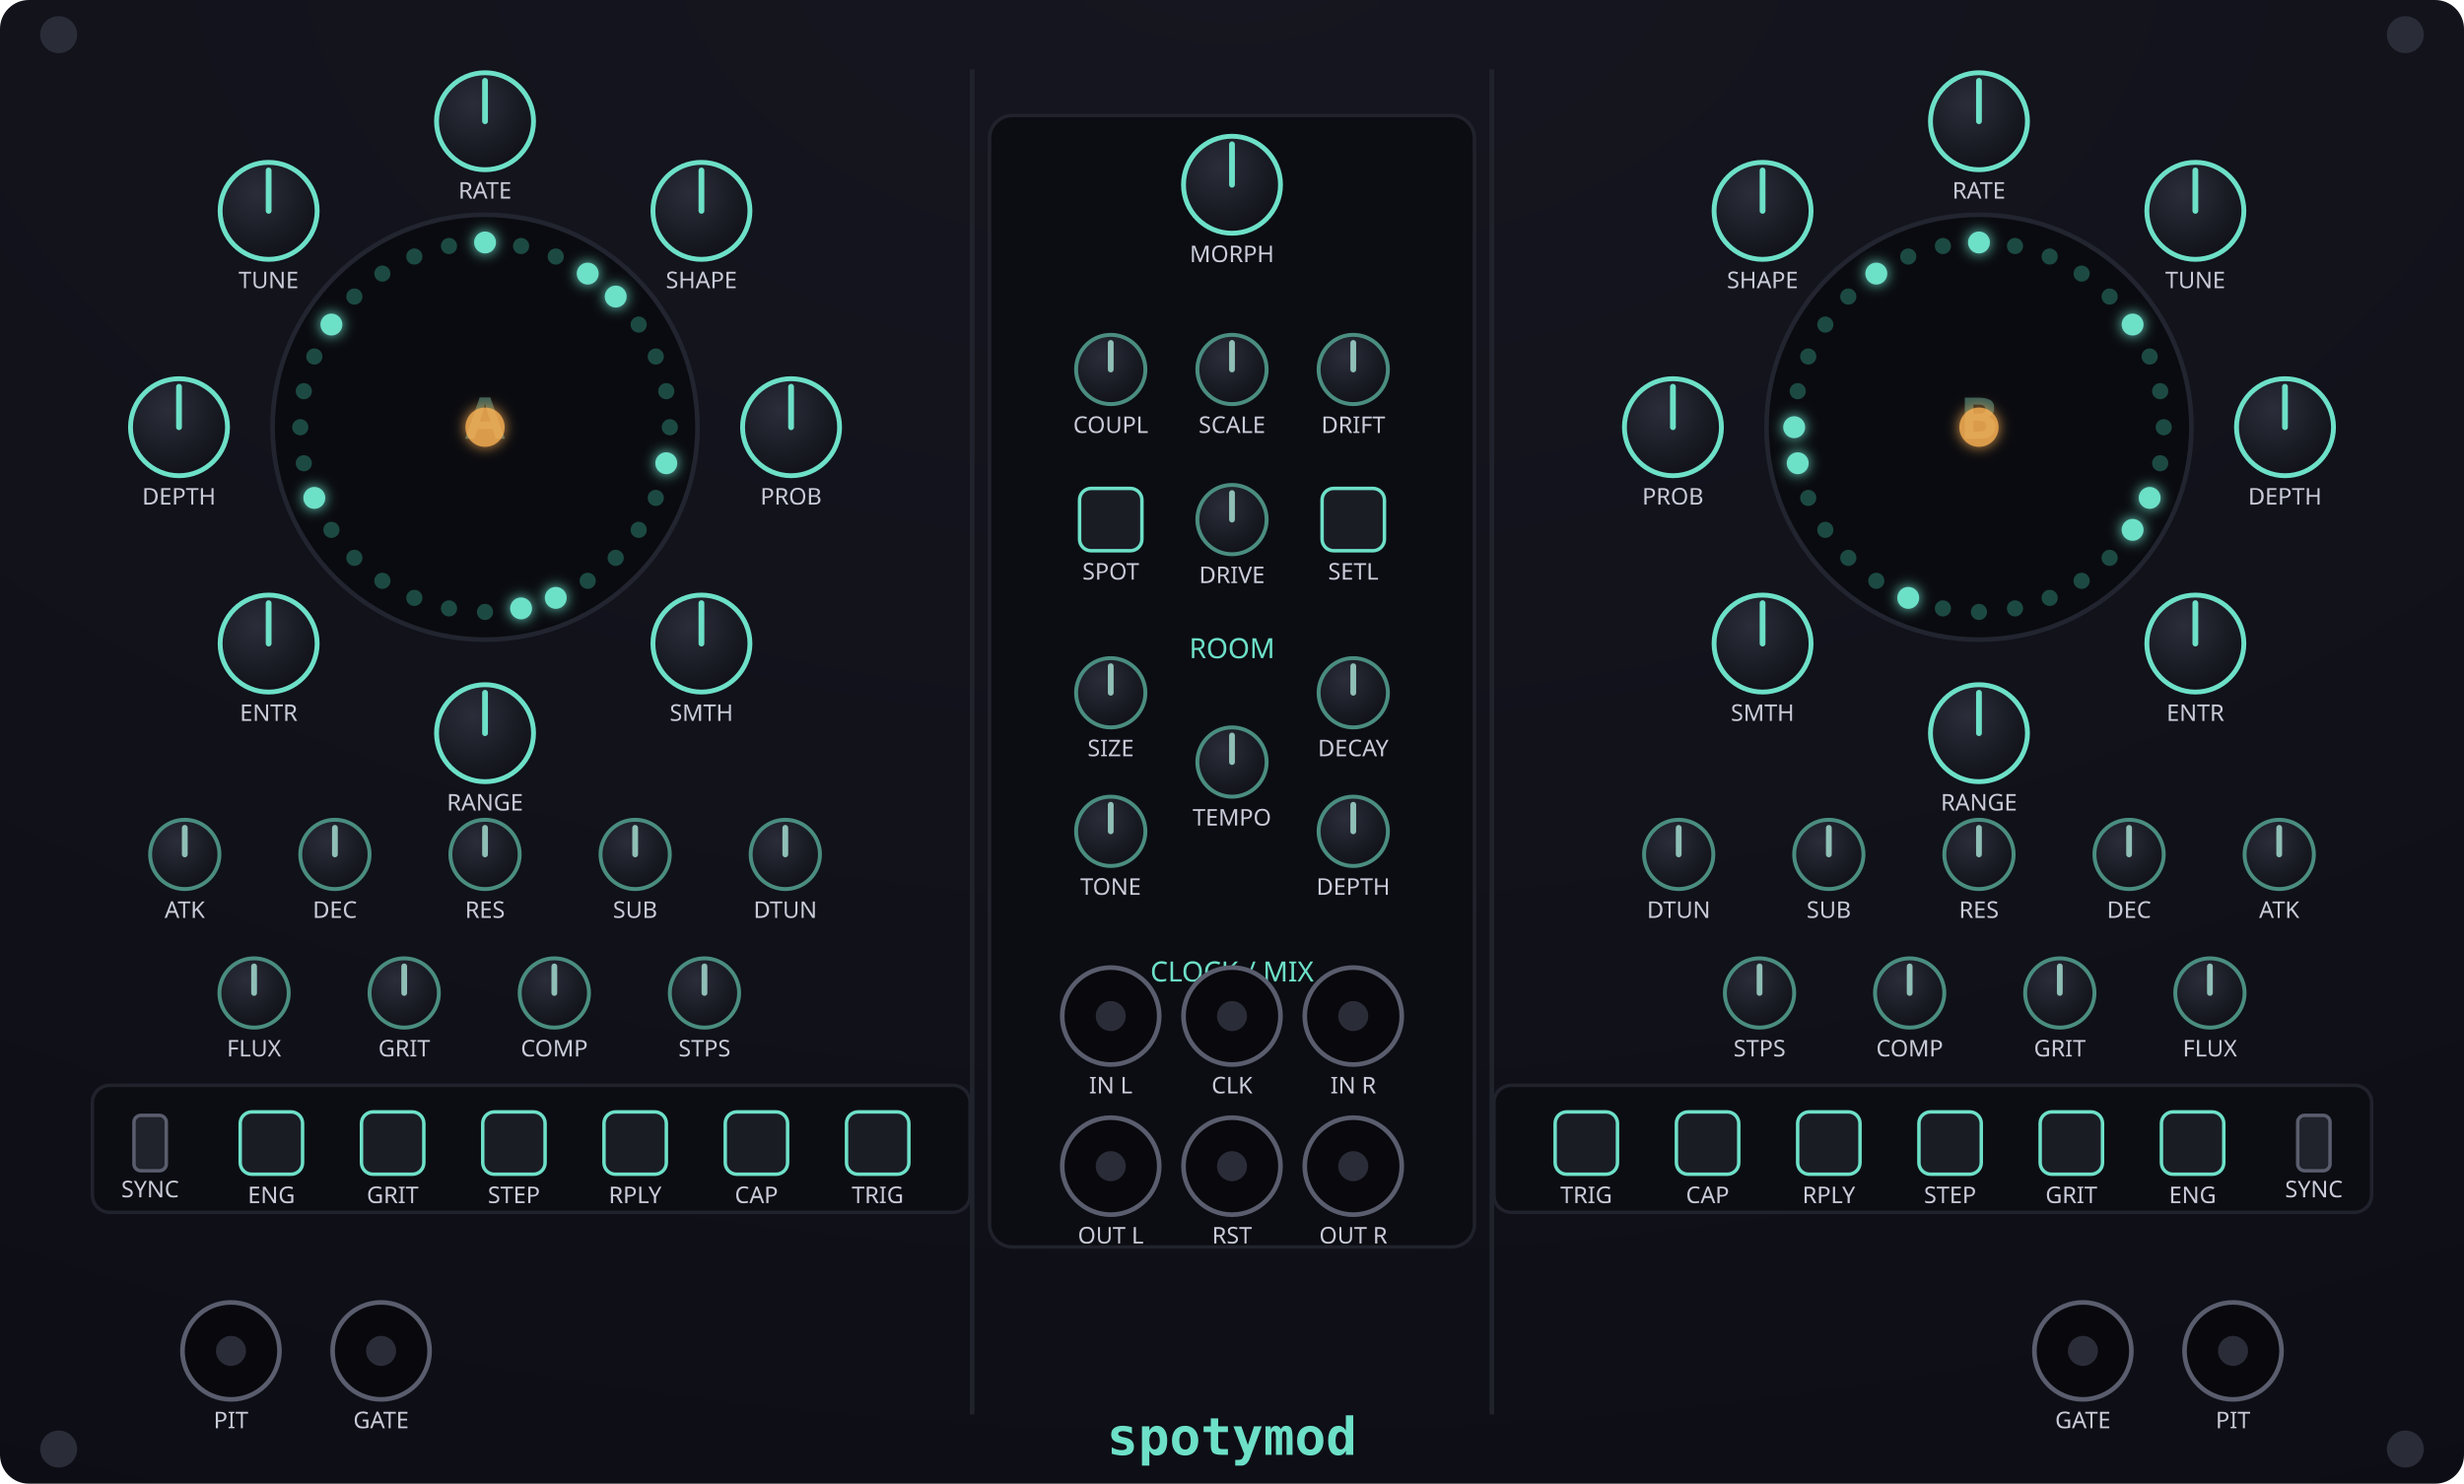
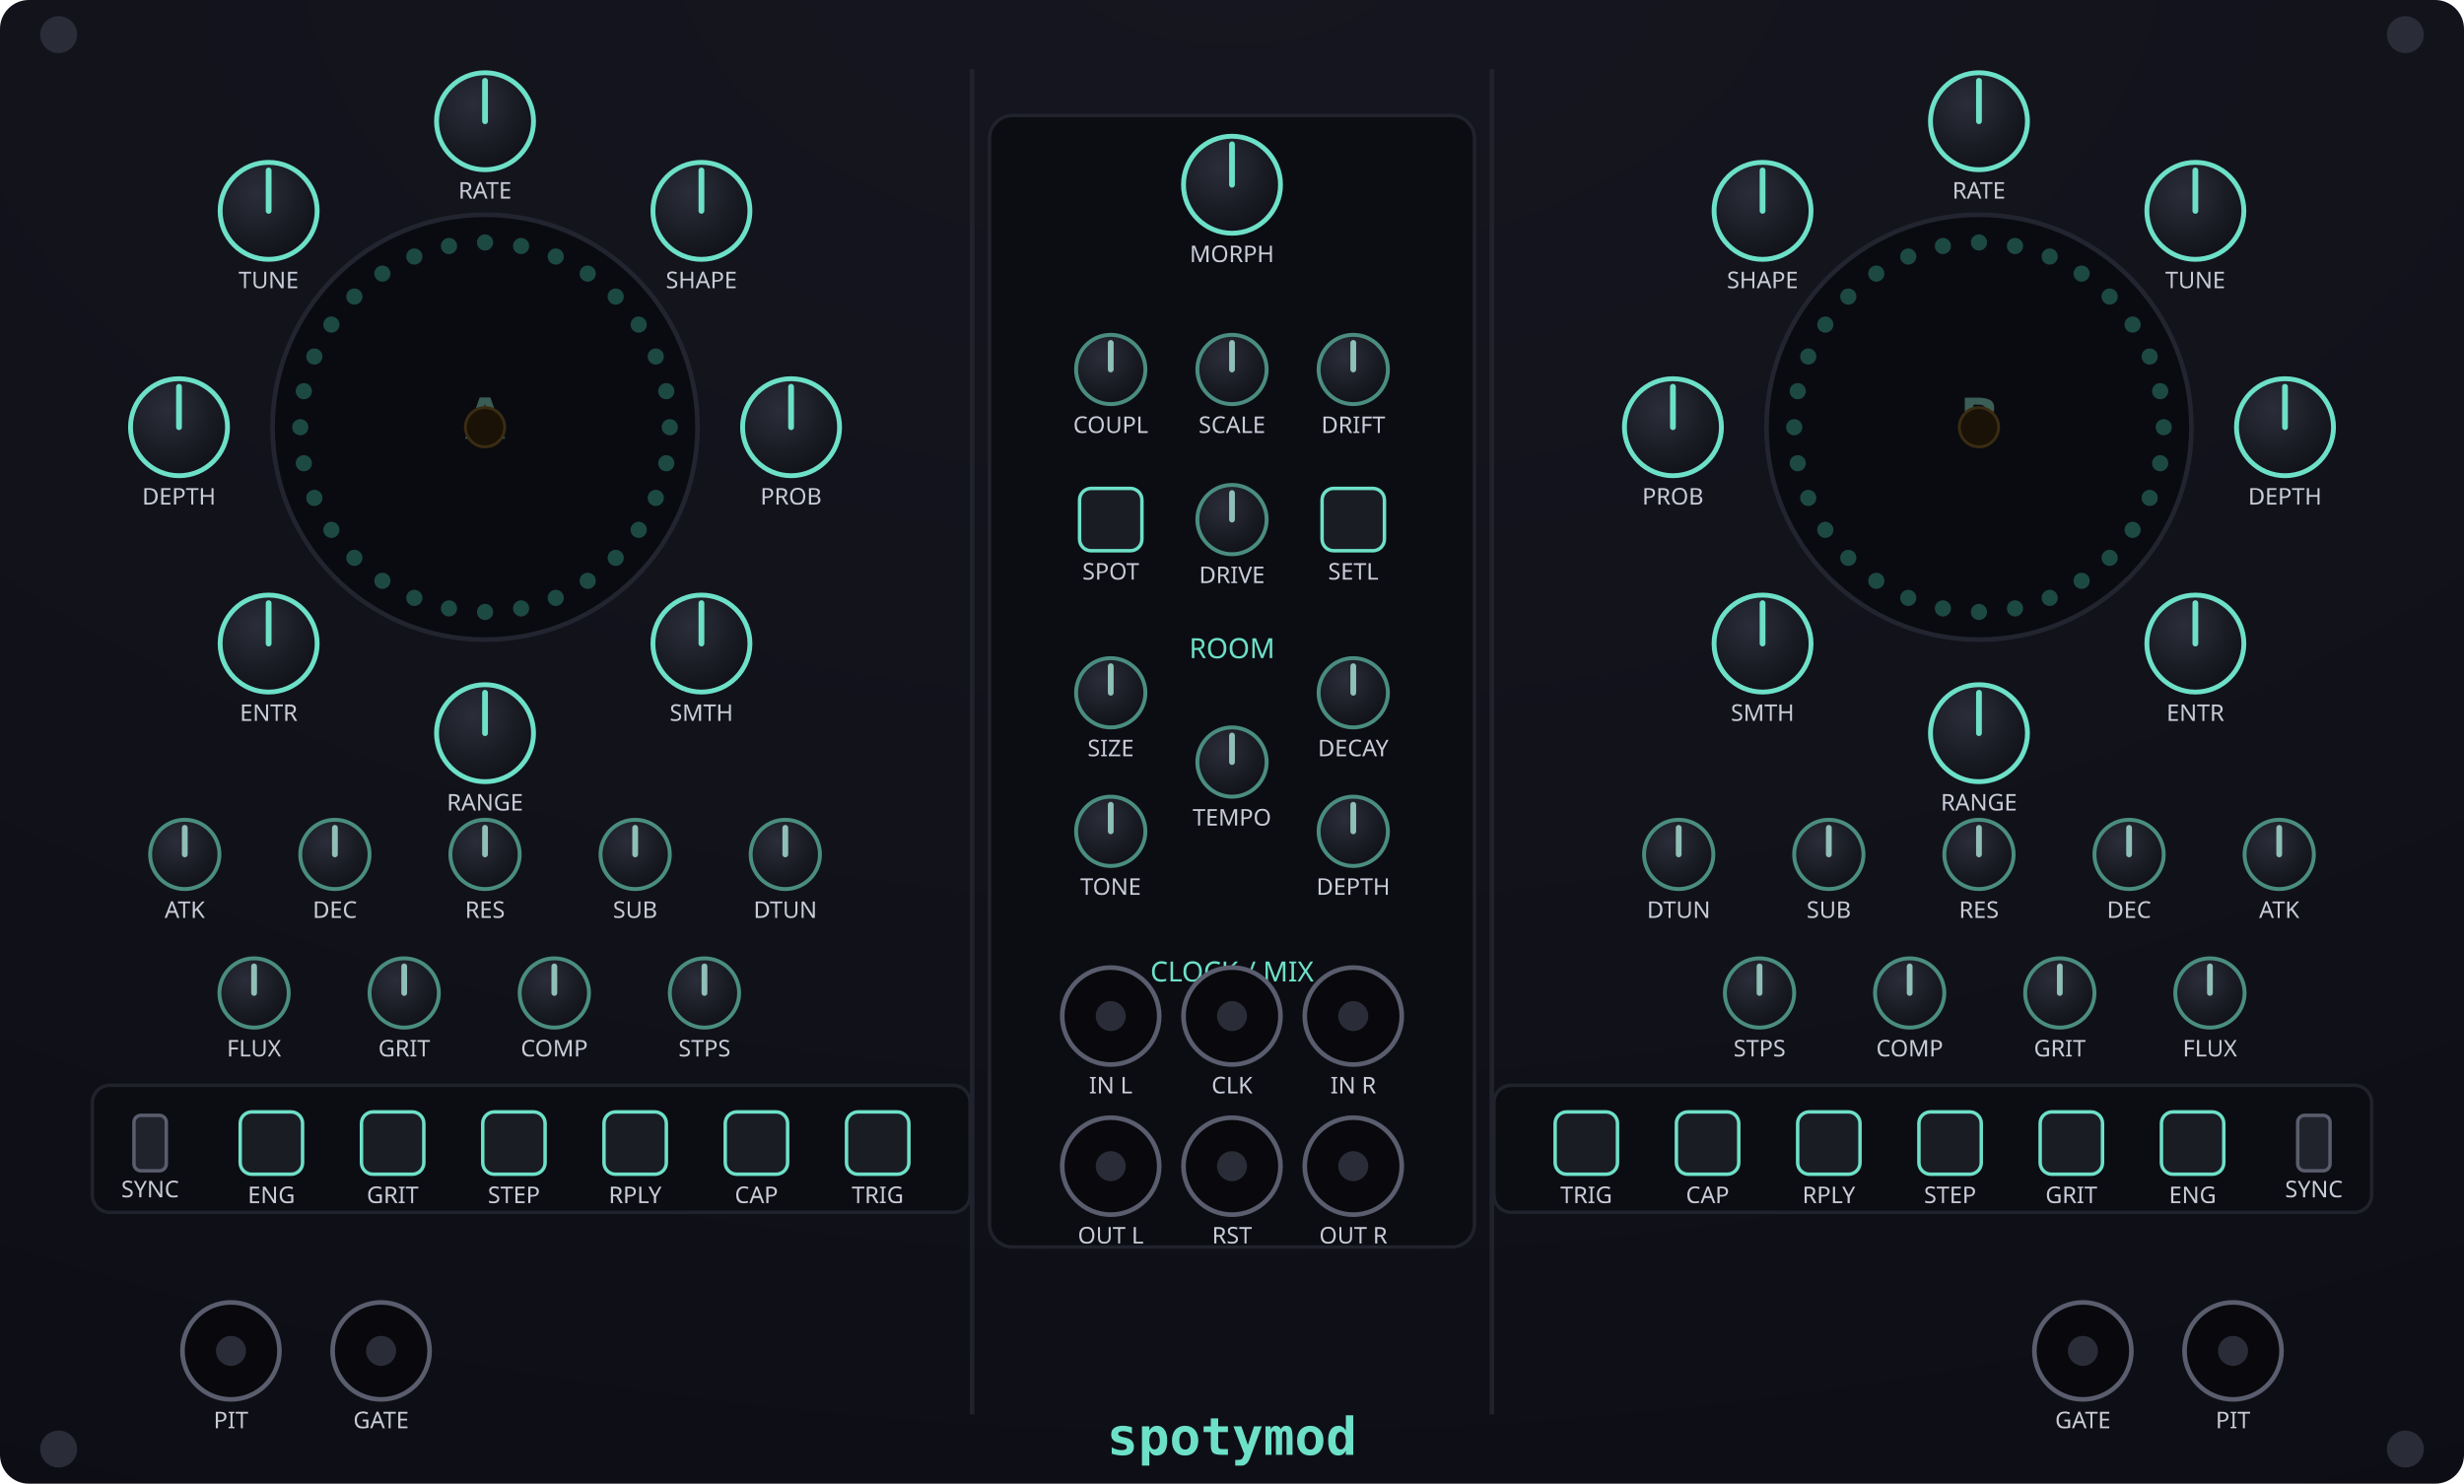
<svg xmlns="http://www.w3.org/2000/svg" width="213.360mm" height="128.500mm" viewBox="0 0 213.360 128.500">
  <defs>
    <radialGradient id="knobMetal" cx="38%" cy="32%" r="75%">
      <stop offset="0%" stop-color="#2b2e3a" />
      <stop offset="55%" stop-color="#1b1d26" />
      <stop offset="100%" stop-color="#0f1017" />
    </radialGradient>
    <radialGradient id="plate" cx="50%" cy="-5%" r="120%">
      <stop offset="0%" stop-color="#15161f" />
      <stop offset="100%" stop-color="#0d0e15" />
    </radialGradient>
    <filter id="ledGlow" x="-140%" y="-140%" width="380%" height="380%">
      <feGaussianBlur stdDeviation="0.6" result="b" />
      <feMerge>
        <feMergeNode in="b" />
        <feMergeNode in="SourceGraphic" />
      </feMerge>
    </filter>
  </defs>
  <rect x="0" y="0" width="213.360" height="128.500" rx="2.5" fill="url(#plate)" />
  <line x1="84.180" y1="6" x2="84.180" y2="122.500" stroke="#20222c" stroke-width="0.4" />
  <line x1="129.180" y1="6" x2="129.180" y2="122.500" stroke="#20222c" stroke-width="0.4" />
  <circle cx="5.080" cy="3.000" r="1.6" fill="#2a2c38" />
  <circle cx="5.080" cy="125.500" r="1.6" fill="#2a2c38" />
  <circle cx="208.280" cy="3.000" r="1.6" fill="#2a2c38" />
  <circle cx="208.280" cy="125.500" r="1.6" fill="#2a2c38" />
  <circle cx="42.000" cy="37.000" r="18.400" fill="#0a0b10" stroke="#22252f" stroke-width="0.4" />
-   <circle cx="42.000" cy="21.000" r="0.95" fill="#6de0c8" filter="url(#ledGlow)" />
+   <circle cx="42.000" cy="21.000" r="0.7" fill="#1c4a43" />
  <circle cx="45.121" cy="21.307" r="0.7" fill="#1c4a43" />
  <circle cx="48.123" cy="22.218" r="0.7" fill="#1c4a43" />
-   <circle cx="50.889" cy="23.696" r="0.95" fill="#6de0c8" filter="url(#ledGlow)" />
-   <circle cx="53.314" cy="25.686" r="0.95" fill="#6de0c8" filter="url(#ledGlow)" />
+   <circle cx="50.889" cy="23.696" r="0.7" fill="#1c4a43" />
+   <circle cx="53.314" cy="25.686" r="0.7" fill="#1c4a43" />
  <circle cx="55.304" cy="28.111" r="0.7" fill="#1c4a43" />
  <circle cx="56.782" cy="30.877" r="0.7" fill="#1c4a43" />
  <circle cx="57.693" cy="33.879" r="0.7" fill="#1c4a43" />
  <circle cx="58.000" cy="37.000" r="0.7" fill="#1c4a43" />
-   <circle cx="57.693" cy="40.121" r="0.95" fill="#6de0c8" filter="url(#ledGlow)" />
+   <circle cx="57.693" cy="40.121" r="0.7" fill="#1c4a43" />
  <circle cx="56.782" cy="43.123" r="0.7" fill="#1c4a43" />
  <circle cx="55.304" cy="45.889" r="0.7" fill="#1c4a43" />
  <circle cx="53.314" cy="48.314" r="0.7" fill="#1c4a43" />
  <circle cx="50.889" cy="50.304" r="0.7" fill="#1c4a43" />
-   <circle cx="48.123" cy="51.782" r="0.95" fill="#6de0c8" filter="url(#ledGlow)" />
-   <circle cx="45.121" cy="52.693" r="0.95" fill="#6de0c8" filter="url(#ledGlow)" />
+   <circle cx="48.123" cy="51.782" r="0.7" fill="#1c4a43" />
+   <circle cx="45.121" cy="52.693" r="0.7" fill="#1c4a43" />
  <circle cx="42.000" cy="53.000" r="0.7" fill="#1c4a43" />
  <circle cx="38.879" cy="52.693" r="0.7" fill="#1c4a43" />
  <circle cx="35.877" cy="51.782" r="0.7" fill="#1c4a43" />
  <circle cx="33.111" cy="50.304" r="0.7" fill="#1c4a43" />
  <circle cx="30.686" cy="48.314" r="0.7" fill="#1c4a43" />
  <circle cx="28.696" cy="45.889" r="0.7" fill="#1c4a43" />
-   <circle cx="27.218" cy="43.123" r="0.95" fill="#6de0c8" filter="url(#ledGlow)" />
+   <circle cx="27.218" cy="43.123" r="0.7" fill="#1c4a43" />
  <circle cx="26.307" cy="40.121" r="0.7" fill="#1c4a43" />
  <circle cx="26.000" cy="37.000" r="0.7" fill="#1c4a43" />
  <circle cx="26.307" cy="33.879" r="0.7" fill="#1c4a43" />
  <circle cx="27.218" cy="30.877" r="0.7" fill="#1c4a43" />
-   <circle cx="28.696" cy="28.111" r="0.95" fill="#6de0c8" filter="url(#ledGlow)" />
+   <circle cx="28.696" cy="28.111" r="0.7" fill="#1c4a43" />
  <circle cx="30.686" cy="25.686" r="0.7" fill="#1c4a43" />
  <circle cx="33.111" cy="23.696" r="0.7" fill="#1c4a43" />
  <circle cx="35.877" cy="22.218" r="0.7" fill="#1c4a43" />
  <circle cx="38.879" cy="21.307" r="0.7" fill="#1c4a43" />
  <circle cx="171.360" cy="37.000" r="18.400" fill="#0a0b10" stroke="#22252f" stroke-width="0.4" />
-   <circle cx="171.360" cy="21.000" r="0.95" fill="#6de0c8" filter="url(#ledGlow)" />
+   <circle cx="171.360" cy="21.000" r="0.7" fill="#1c4a43" />
  <circle cx="174.481" cy="21.307" r="0.7" fill="#1c4a43" />
  <circle cx="177.483" cy="22.218" r="0.7" fill="#1c4a43" />
  <circle cx="180.249" cy="23.696" r="0.7" fill="#1c4a43" />
  <circle cx="182.674" cy="25.686" r="0.7" fill="#1c4a43" />
-   <circle cx="184.664" cy="28.111" r="0.95" fill="#6de0c8" filter="url(#ledGlow)" />
+   <circle cx="184.664" cy="28.111" r="0.7" fill="#1c4a43" />
  <circle cx="186.142" cy="30.877" r="0.7" fill="#1c4a43" />
  <circle cx="187.053" cy="33.879" r="0.7" fill="#1c4a43" />
  <circle cx="187.360" cy="37.000" r="0.7" fill="#1c4a43" />
  <circle cx="187.053" cy="40.121" r="0.7" fill="#1c4a43" />
-   <circle cx="186.142" cy="43.123" r="0.95" fill="#6de0c8" filter="url(#ledGlow)" />
-   <circle cx="184.664" cy="45.889" r="0.95" fill="#6de0c8" filter="url(#ledGlow)" />
+   <circle cx="186.142" cy="43.123" r="0.7" fill="#1c4a43" />
+   <circle cx="184.664" cy="45.889" r="0.7" fill="#1c4a43" />
  <circle cx="182.674" cy="48.314" r="0.7" fill="#1c4a43" />
  <circle cx="180.249" cy="50.304" r="0.7" fill="#1c4a43" />
  <circle cx="177.483" cy="51.782" r="0.7" fill="#1c4a43" />
  <circle cx="174.481" cy="52.693" r="0.7" fill="#1c4a43" />
  <circle cx="171.360" cy="53.000" r="0.7" fill="#1c4a43" />
  <circle cx="168.239" cy="52.693" r="0.7" fill="#1c4a43" />
-   <circle cx="165.237" cy="51.782" r="0.95" fill="#6de0c8" filter="url(#ledGlow)" />
+   <circle cx="165.237" cy="51.782" r="0.7" fill="#1c4a43" />
  <circle cx="162.471" cy="50.304" r="0.7" fill="#1c4a43" />
  <circle cx="160.046" cy="48.314" r="0.7" fill="#1c4a43" />
  <circle cx="158.056" cy="45.889" r="0.7" fill="#1c4a43" />
  <circle cx="156.578" cy="43.123" r="0.7" fill="#1c4a43" />
-   <circle cx="155.667" cy="40.121" r="0.95" fill="#6de0c8" filter="url(#ledGlow)" />
-   <circle cx="155.360" cy="37.000" r="0.95" fill="#6de0c8" filter="url(#ledGlow)" />
+   <circle cx="155.667" cy="40.121" r="0.7" fill="#1c4a43" />
+   <circle cx="155.360" cy="37.000" r="0.7" fill="#1c4a43" />
  <circle cx="155.667" cy="33.879" r="0.7" fill="#1c4a43" />
  <circle cx="156.578" cy="30.877" r="0.7" fill="#1c4a43" />
  <circle cx="158.056" cy="28.111" r="0.7" fill="#1c4a43" />
  <circle cx="160.046" cy="25.686" r="0.7" fill="#1c4a43" />
-   <circle cx="162.471" cy="23.696" r="0.95" fill="#6de0c8" filter="url(#ledGlow)" />
+   <circle cx="162.471" cy="23.696" r="0.7" fill="#1c4a43" />
  <circle cx="165.237" cy="22.218" r="0.7" fill="#1c4a43" />
  <circle cx="168.239" cy="21.307" r="0.7" fill="#1c4a43" />
  <rect x="8.000" y="94.0" width="76.000" height="11.0" rx="1.5" fill="#0c0d13" stroke="#20222c" stroke-width="0.3" />
  <rect x="129.360" y="94.0" width="76.000" height="11.0" rx="1.5" fill="#0c0d13" stroke="#20222c" stroke-width="0.3" />
  <rect x="85.680" y="10.0" width="42.0" height="98.0" rx="2" fill="#0c0d13" stroke="#20222c" stroke-width="0.3" />
  <text x="42.000" y="38.000" fill="#3a5d55" text-anchor="middle" font-family="sans-serif" font-size="5" font-weight="bold">A</text>
  <text x="171.360" y="38.000" fill="#3a5d55" text-anchor="middle" font-family="sans-serif" font-size="5" font-weight="bold">B</text>
  <text x="106.680" y="57.000" fill="#6de0c8" text-anchor="middle" font-family="sans-serif" font-size="2.4">ROOM</text>
  <text x="106.680" y="85.000" fill="#6de0c8" text-anchor="middle" font-family="sans-serif" font-size="2.4">CLOCK / MIX</text>
  <text x="106.680" y="126.000" fill="#6de0c8" text-anchor="middle" font-family="monospace" font-size="4.5" font-weight="bold">spotymod</text>
  <circle cx="42.000" cy="10.500" r="4.200" fill="url(#knobMetal)" stroke="#6de0c8" stroke-width="0.42" />
  <line x1="42.000" y1="10.500" x2="42.000" y2="7.000" stroke="#6de0c8" stroke-width="0.5" stroke-linecap="round" />
  <text x="42.000" y="17.200" fill="#c9ccd8" text-anchor="middle" font-family="sans-serif" font-size="2.0">RATE</text>
  <circle cx="60.738" cy="18.262" r="4.200" fill="url(#knobMetal)" stroke="#6de0c8" stroke-width="0.42" />
  <line x1="60.738" y1="18.262" x2="60.738" y2="14.762" stroke="#6de0c8" stroke-width="0.5" stroke-linecap="round" />
  <text x="60.738" y="24.962" fill="#c9ccd8" text-anchor="middle" font-family="sans-serif" font-size="2.0">SHAPE</text>
  <circle cx="68.500" cy="37.000" r="4.200" fill="url(#knobMetal)" stroke="#6de0c8" stroke-width="0.42" />
  <line x1="68.500" y1="37.000" x2="68.500" y2="33.500" stroke="#6de0c8" stroke-width="0.5" stroke-linecap="round" />
  <text x="68.500" y="43.700" fill="#c9ccd8" text-anchor="middle" font-family="sans-serif" font-size="2.0">PROB</text>
  <circle cx="60.738" cy="55.738" r="4.200" fill="url(#knobMetal)" stroke="#6de0c8" stroke-width="0.42" />
  <line x1="60.738" y1="55.738" x2="60.738" y2="52.238" stroke="#6de0c8" stroke-width="0.5" stroke-linecap="round" />
  <text x="60.738" y="62.438" fill="#c9ccd8" text-anchor="middle" font-family="sans-serif" font-size="2.0">SMTH</text>
  <circle cx="42.000" cy="63.500" r="4.200" fill="url(#knobMetal)" stroke="#6de0c8" stroke-width="0.42" />
  <line x1="42.000" y1="63.500" x2="42.000" y2="60.000" stroke="#6de0c8" stroke-width="0.5" stroke-linecap="round" />
  <text x="42.000" y="70.200" fill="#c9ccd8" text-anchor="middle" font-family="sans-serif" font-size="2.0">RANGE</text>
  <circle cx="23.262" cy="55.738" r="4.200" fill="url(#knobMetal)" stroke="#6de0c8" stroke-width="0.42" />
  <line x1="23.262" y1="55.738" x2="23.262" y2="52.238" stroke="#6de0c8" stroke-width="0.5" stroke-linecap="round" />
  <text x="23.262" y="62.438" fill="#c9ccd8" text-anchor="middle" font-family="sans-serif" font-size="2.0">ENTR</text>
  <circle cx="15.500" cy="37.000" r="4.200" fill="url(#knobMetal)" stroke="#6de0c8" stroke-width="0.42" />
  <line x1="15.500" y1="37.000" x2="15.500" y2="33.500" stroke="#6de0c8" stroke-width="0.5" stroke-linecap="round" />
  <text x="15.500" y="43.700" fill="#c9ccd8" text-anchor="middle" font-family="sans-serif" font-size="2.0">DEPTH</text>
  <circle cx="23.262" cy="18.262" r="4.200" fill="url(#knobMetal)" stroke="#6de0c8" stroke-width="0.42" />
  <line x1="23.262" y1="18.262" x2="23.262" y2="14.762" stroke="#6de0c8" stroke-width="0.5" stroke-linecap="round" />
  <text x="23.262" y="24.962" fill="#c9ccd8" text-anchor="middle" font-family="sans-serif" font-size="2.0">TUNE</text>
  <circle cx="16.000" cy="74.000" r="3.000" fill="url(#knobMetal)" stroke="#4a8d80" stroke-width="0.34" />
  <line x1="16.000" y1="74.000" x2="16.000" y2="71.700" stroke="#8fbfb6" stroke-width="0.5" stroke-linecap="round" />
  <text x="16.000" y="79.500" fill="#c9ccd8" text-anchor="middle" font-family="sans-serif" font-size="2.0">ATK</text>
  <circle cx="29.000" cy="74.000" r="3.000" fill="url(#knobMetal)" stroke="#4a8d80" stroke-width="0.34" />
  <line x1="29.000" y1="74.000" x2="29.000" y2="71.700" stroke="#8fbfb6" stroke-width="0.5" stroke-linecap="round" />
  <text x="29.000" y="79.500" fill="#c9ccd8" text-anchor="middle" font-family="sans-serif" font-size="2.0">DEC</text>
  <circle cx="42.000" cy="74.000" r="3.000" fill="url(#knobMetal)" stroke="#4a8d80" stroke-width="0.34" />
  <line x1="42.000" y1="74.000" x2="42.000" y2="71.700" stroke="#8fbfb6" stroke-width="0.5" stroke-linecap="round" />
  <text x="42.000" y="79.500" fill="#c9ccd8" text-anchor="middle" font-family="sans-serif" font-size="2.0">RES</text>
  <circle cx="55.000" cy="74.000" r="3.000" fill="url(#knobMetal)" stroke="#4a8d80" stroke-width="0.34" />
  <line x1="55.000" y1="74.000" x2="55.000" y2="71.700" stroke="#8fbfb6" stroke-width="0.5" stroke-linecap="round" />
  <text x="55.000" y="79.500" fill="#c9ccd8" text-anchor="middle" font-family="sans-serif" font-size="2.0">SUB</text>
  <circle cx="68.000" cy="74.000" r="3.000" fill="url(#knobMetal)" stroke="#4a8d80" stroke-width="0.34" />
  <line x1="68.000" y1="74.000" x2="68.000" y2="71.700" stroke="#8fbfb6" stroke-width="0.5" stroke-linecap="round" />
  <text x="68.000" y="79.500" fill="#c9ccd8" text-anchor="middle" font-family="sans-serif" font-size="2.0">DTUN</text>
  <circle cx="22.000" cy="86.000" r="3.000" fill="url(#knobMetal)" stroke="#4a8d80" stroke-width="0.34" />
  <line x1="22.000" y1="86.000" x2="22.000" y2="83.700" stroke="#8fbfb6" stroke-width="0.5" stroke-linecap="round" />
  <text x="22.000" y="91.500" fill="#c9ccd8" text-anchor="middle" font-family="sans-serif" font-size="2.0">FLUX</text>
  <circle cx="35.000" cy="86.000" r="3.000" fill="url(#knobMetal)" stroke="#4a8d80" stroke-width="0.34" />
  <line x1="35.000" y1="86.000" x2="35.000" y2="83.700" stroke="#8fbfb6" stroke-width="0.5" stroke-linecap="round" />
  <text x="35.000" y="91.500" fill="#c9ccd8" text-anchor="middle" font-family="sans-serif" font-size="2.0">GRIT</text>
  <circle cx="48.000" cy="86.000" r="3.000" fill="url(#knobMetal)" stroke="#4a8d80" stroke-width="0.34" />
  <line x1="48.000" y1="86.000" x2="48.000" y2="83.700" stroke="#8fbfb6" stroke-width="0.5" stroke-linecap="round" />
  <text x="48.000" y="91.500" fill="#c9ccd8" text-anchor="middle" font-family="sans-serif" font-size="2.0">COMP</text>
  <circle cx="61.000" cy="86.000" r="3.000" fill="url(#knobMetal)" stroke="#4a8d80" stroke-width="0.34" />
  <line x1="61.000" y1="86.000" x2="61.000" y2="83.700" stroke="#8fbfb6" stroke-width="0.5" stroke-linecap="round" />
  <text x="61.000" y="91.500" fill="#c9ccd8" text-anchor="middle" font-family="sans-serif" font-size="2.0">STPS</text>
  <rect x="11.600" y="96.600" width="2.8" height="4.8" rx="0.6" fill="#20222c" stroke="#5a5d6d" stroke-width="0.3" />
  <text x="13.000" y="103.700" fill="#c9ccd8" text-anchor="middle" font-family="sans-serif" font-size="2.0">SYNC</text>
  <rect x="20.800" y="96.300" width="5.400" height="5.400" rx="1.0" fill="#1a1c24" stroke="#6de0c8" stroke-width="0.3" />
  <text x="23.500" y="104.200" fill="#c9ccd8" text-anchor="middle" font-family="sans-serif" font-size="2.0">ENG</text>
  <rect x="31.300" y="96.300" width="5.400" height="5.400" rx="1.0" fill="#1a1c24" stroke="#6de0c8" stroke-width="0.3" />
  <text x="34.000" y="104.200" fill="#c9ccd8" text-anchor="middle" font-family="sans-serif" font-size="2.0">GRIT</text>
  <rect x="41.800" y="96.300" width="5.400" height="5.400" rx="1.0" fill="#1a1c24" stroke="#6de0c8" stroke-width="0.3" />
  <text x="44.500" y="104.200" fill="#c9ccd8" text-anchor="middle" font-family="sans-serif" font-size="2.0">STEP</text>
  <rect x="52.300" y="96.300" width="5.400" height="5.400" rx="1.0" fill="#1a1c24" stroke="#6de0c8" stroke-width="0.3" />
  <text x="55.000" y="104.200" fill="#c9ccd8" text-anchor="middle" font-family="sans-serif" font-size="2.0">RPLY</text>
  <rect x="62.800" y="96.300" width="5.400" height="5.400" rx="1.0" fill="#1a1c24" stroke="#6de0c8" stroke-width="0.3" />
  <text x="65.500" y="104.200" fill="#c9ccd8" text-anchor="middle" font-family="sans-serif" font-size="2.0">CAP</text>
  <rect x="73.300" y="96.300" width="5.400" height="5.400" rx="1.0" fill="#1a1c24" stroke="#6de0c8" stroke-width="0.3" />
  <text x="76.000" y="104.200" fill="#c9ccd8" text-anchor="middle" font-family="sans-serif" font-size="2.0">TRIG</text>
  <circle cx="171.360" cy="10.500" r="4.200" fill="url(#knobMetal)" stroke="#6de0c8" stroke-width="0.42" />
  <line x1="171.360" y1="10.500" x2="171.360" y2="7.000" stroke="#6de0c8" stroke-width="0.5" stroke-linecap="round" />
  <text x="171.360" y="17.200" fill="#c9ccd8" text-anchor="middle" font-family="sans-serif" font-size="2.0">RATE</text>
  <circle cx="152.622" cy="18.262" r="4.200" fill="url(#knobMetal)" stroke="#6de0c8" stroke-width="0.42" />
  <line x1="152.622" y1="18.262" x2="152.622" y2="14.762" stroke="#6de0c8" stroke-width="0.5" stroke-linecap="round" />
  <text x="152.622" y="24.962" fill="#c9ccd8" text-anchor="middle" font-family="sans-serif" font-size="2.0">SHAPE</text>
  <circle cx="144.860" cy="37.000" r="4.200" fill="url(#knobMetal)" stroke="#6de0c8" stroke-width="0.42" />
  <line x1="144.860" y1="37.000" x2="144.860" y2="33.500" stroke="#6de0c8" stroke-width="0.5" stroke-linecap="round" />
  <text x="144.860" y="43.700" fill="#c9ccd8" text-anchor="middle" font-family="sans-serif" font-size="2.0">PROB</text>
  <circle cx="152.622" cy="55.738" r="4.200" fill="url(#knobMetal)" stroke="#6de0c8" stroke-width="0.42" />
  <line x1="152.622" y1="55.738" x2="152.622" y2="52.238" stroke="#6de0c8" stroke-width="0.5" stroke-linecap="round" />
  <text x="152.622" y="62.438" fill="#c9ccd8" text-anchor="middle" font-family="sans-serif" font-size="2.0">SMTH</text>
  <circle cx="171.360" cy="63.500" r="4.200" fill="url(#knobMetal)" stroke="#6de0c8" stroke-width="0.42" />
  <line x1="171.360" y1="63.500" x2="171.360" y2="60.000" stroke="#6de0c8" stroke-width="0.5" stroke-linecap="round" />
  <text x="171.360" y="70.200" fill="#c9ccd8" text-anchor="middle" font-family="sans-serif" font-size="2.0">RANGE</text>
  <circle cx="190.098" cy="55.738" r="4.200" fill="url(#knobMetal)" stroke="#6de0c8" stroke-width="0.42" />
  <line x1="190.098" y1="55.738" x2="190.098" y2="52.238" stroke="#6de0c8" stroke-width="0.5" stroke-linecap="round" />
  <text x="190.098" y="62.438" fill="#c9ccd8" text-anchor="middle" font-family="sans-serif" font-size="2.0">ENTR</text>
  <circle cx="197.860" cy="37.000" r="4.200" fill="url(#knobMetal)" stroke="#6de0c8" stroke-width="0.42" />
  <line x1="197.860" y1="37.000" x2="197.860" y2="33.500" stroke="#6de0c8" stroke-width="0.5" stroke-linecap="round" />
  <text x="197.860" y="43.700" fill="#c9ccd8" text-anchor="middle" font-family="sans-serif" font-size="2.0">DEPTH</text>
  <circle cx="190.098" cy="18.262" r="4.200" fill="url(#knobMetal)" stroke="#6de0c8" stroke-width="0.42" />
  <line x1="190.098" y1="18.262" x2="190.098" y2="14.762" stroke="#6de0c8" stroke-width="0.5" stroke-linecap="round" />
  <text x="190.098" y="24.962" fill="#c9ccd8" text-anchor="middle" font-family="sans-serif" font-size="2.0">TUNE</text>
  <circle cx="197.360" cy="74.000" r="3.000" fill="url(#knobMetal)" stroke="#4a8d80" stroke-width="0.34" />
  <line x1="197.360" y1="74.000" x2="197.360" y2="71.700" stroke="#8fbfb6" stroke-width="0.5" stroke-linecap="round" />
  <text x="197.360" y="79.500" fill="#c9ccd8" text-anchor="middle" font-family="sans-serif" font-size="2.0">ATK</text>
  <circle cx="184.360" cy="74.000" r="3.000" fill="url(#knobMetal)" stroke="#4a8d80" stroke-width="0.34" />
  <line x1="184.360" y1="74.000" x2="184.360" y2="71.700" stroke="#8fbfb6" stroke-width="0.5" stroke-linecap="round" />
  <text x="184.360" y="79.500" fill="#c9ccd8" text-anchor="middle" font-family="sans-serif" font-size="2.0">DEC</text>
  <circle cx="171.360" cy="74.000" r="3.000" fill="url(#knobMetal)" stroke="#4a8d80" stroke-width="0.34" />
  <line x1="171.360" y1="74.000" x2="171.360" y2="71.700" stroke="#8fbfb6" stroke-width="0.5" stroke-linecap="round" />
  <text x="171.360" y="79.500" fill="#c9ccd8" text-anchor="middle" font-family="sans-serif" font-size="2.0">RES</text>
  <circle cx="158.360" cy="74.000" r="3.000" fill="url(#knobMetal)" stroke="#4a8d80" stroke-width="0.34" />
  <line x1="158.360" y1="74.000" x2="158.360" y2="71.700" stroke="#8fbfb6" stroke-width="0.5" stroke-linecap="round" />
  <text x="158.360" y="79.500" fill="#c9ccd8" text-anchor="middle" font-family="sans-serif" font-size="2.0">SUB</text>
  <circle cx="145.360" cy="74.000" r="3.000" fill="url(#knobMetal)" stroke="#4a8d80" stroke-width="0.34" />
  <line x1="145.360" y1="74.000" x2="145.360" y2="71.700" stroke="#8fbfb6" stroke-width="0.5" stroke-linecap="round" />
  <text x="145.360" y="79.500" fill="#c9ccd8" text-anchor="middle" font-family="sans-serif" font-size="2.0">DTUN</text>
  <circle cx="191.360" cy="86.000" r="3.000" fill="url(#knobMetal)" stroke="#4a8d80" stroke-width="0.34" />
  <line x1="191.360" y1="86.000" x2="191.360" y2="83.700" stroke="#8fbfb6" stroke-width="0.5" stroke-linecap="round" />
  <text x="191.360" y="91.500" fill="#c9ccd8" text-anchor="middle" font-family="sans-serif" font-size="2.0">FLUX</text>
  <circle cx="178.360" cy="86.000" r="3.000" fill="url(#knobMetal)" stroke="#4a8d80" stroke-width="0.34" />
  <line x1="178.360" y1="86.000" x2="178.360" y2="83.700" stroke="#8fbfb6" stroke-width="0.5" stroke-linecap="round" />
  <text x="178.360" y="91.500" fill="#c9ccd8" text-anchor="middle" font-family="sans-serif" font-size="2.0">GRIT</text>
  <circle cx="165.360" cy="86.000" r="3.000" fill="url(#knobMetal)" stroke="#4a8d80" stroke-width="0.34" />
  <line x1="165.360" y1="86.000" x2="165.360" y2="83.700" stroke="#8fbfb6" stroke-width="0.5" stroke-linecap="round" />
  <text x="165.360" y="91.500" fill="#c9ccd8" text-anchor="middle" font-family="sans-serif" font-size="2.0">COMP</text>
  <circle cx="152.360" cy="86.000" r="3.000" fill="url(#knobMetal)" stroke="#4a8d80" stroke-width="0.34" />
  <line x1="152.360" y1="86.000" x2="152.360" y2="83.700" stroke="#8fbfb6" stroke-width="0.5" stroke-linecap="round" />
  <text x="152.360" y="91.500" fill="#c9ccd8" text-anchor="middle" font-family="sans-serif" font-size="2.0">STPS</text>
  <rect x="198.960" y="96.600" width="2.8" height="4.8" rx="0.6" fill="#20222c" stroke="#5a5d6d" stroke-width="0.3" />
  <text x="200.360" y="103.700" fill="#c9ccd8" text-anchor="middle" font-family="sans-serif" font-size="2.0">SYNC</text>
  <rect x="187.160" y="96.300" width="5.400" height="5.400" rx="1.0" fill="#1a1c24" stroke="#6de0c8" stroke-width="0.3" />
  <text x="189.860" y="104.200" fill="#c9ccd8" text-anchor="middle" font-family="sans-serif" font-size="2.0">ENG</text>
  <rect x="176.660" y="96.300" width="5.400" height="5.400" rx="1.0" fill="#1a1c24" stroke="#6de0c8" stroke-width="0.3" />
  <text x="179.360" y="104.200" fill="#c9ccd8" text-anchor="middle" font-family="sans-serif" font-size="2.0">GRIT</text>
  <rect x="166.160" y="96.300" width="5.400" height="5.400" rx="1.0" fill="#1a1c24" stroke="#6de0c8" stroke-width="0.3" />
  <text x="168.860" y="104.200" fill="#c9ccd8" text-anchor="middle" font-family="sans-serif" font-size="2.0">STEP</text>
  <rect x="155.660" y="96.300" width="5.400" height="5.400" rx="1.0" fill="#1a1c24" stroke="#6de0c8" stroke-width="0.3" />
  <text x="158.360" y="104.200" fill="#c9ccd8" text-anchor="middle" font-family="sans-serif" font-size="2.0">RPLY</text>
  <rect x="145.160" y="96.300" width="5.400" height="5.400" rx="1.0" fill="#1a1c24" stroke="#6de0c8" stroke-width="0.3" />
  <text x="147.860" y="104.200" fill="#c9ccd8" text-anchor="middle" font-family="sans-serif" font-size="2.0">CAP</text>
  <rect x="134.660" y="96.300" width="5.400" height="5.400" rx="1.0" fill="#1a1c24" stroke="#6de0c8" stroke-width="0.3" />
  <text x="137.360" y="104.200" fill="#c9ccd8" text-anchor="middle" font-family="sans-serif" font-size="2.0">TRIG</text>
  <circle cx="106.680" cy="16.000" r="4.200" fill="url(#knobMetal)" stroke="#6de0c8" stroke-width="0.42" />
  <line x1="106.680" y1="16.000" x2="106.680" y2="12.500" stroke="#6de0c8" stroke-width="0.5" stroke-linecap="round" />
  <text x="106.680" y="22.700" fill="#c9ccd8" text-anchor="middle" font-family="sans-serif" font-size="2.0">MORPH</text>
  <circle cx="96.180" cy="32.000" r="3.000" fill="url(#knobMetal)" stroke="#4a8d80" stroke-width="0.34" />
  <line x1="96.180" y1="32.000" x2="96.180" y2="29.700" stroke="#8fbfb6" stroke-width="0.5" stroke-linecap="round" />
  <text x="96.180" y="37.500" fill="#c9ccd8" text-anchor="middle" font-family="sans-serif" font-size="2.0">COUPL</text>
  <circle cx="106.680" cy="32.000" r="3.000" fill="url(#knobMetal)" stroke="#4a8d80" stroke-width="0.34" />
  <line x1="106.680" y1="32.000" x2="106.680" y2="29.700" stroke="#8fbfb6" stroke-width="0.5" stroke-linecap="round" />
  <text x="106.680" y="37.500" fill="#c9ccd8" text-anchor="middle" font-family="sans-serif" font-size="2.0">SCALE</text>
  <circle cx="117.180" cy="32.000" r="3.000" fill="url(#knobMetal)" stroke="#4a8d80" stroke-width="0.34" />
  <line x1="117.180" y1="32.000" x2="117.180" y2="29.700" stroke="#8fbfb6" stroke-width="0.5" stroke-linecap="round" />
  <text x="117.180" y="37.500" fill="#c9ccd8" text-anchor="middle" font-family="sans-serif" font-size="2.0">DRIFT</text>
  <rect x="93.480" y="42.300" width="5.400" height="5.400" rx="1.0" fill="#1a1c24" stroke="#6de0c8" stroke-width="0.3" />
  <text x="96.180" y="50.200" fill="#c9ccd8" text-anchor="middle" font-family="sans-serif" font-size="2.0">SPOT</text>
  <circle cx="106.680" cy="45.000" r="3.000" fill="url(#knobMetal)" stroke="#4a8d80" stroke-width="0.34" />
  <line x1="106.680" y1="45.000" x2="106.680" y2="42.700" stroke="#8fbfb6" stroke-width="0.5" stroke-linecap="round" />
  <text x="106.680" y="50.500" fill="#c9ccd8" text-anchor="middle" font-family="sans-serif" font-size="2.0">DRIVE</text>
  <rect x="114.480" y="42.300" width="5.400" height="5.400" rx="1.0" fill="#1a1c24" stroke="#6de0c8" stroke-width="0.3" />
  <text x="117.180" y="50.200" fill="#c9ccd8" text-anchor="middle" font-family="sans-serif" font-size="2.0">SETL</text>
  <circle cx="96.180" cy="60.000" r="3.000" fill="url(#knobMetal)" stroke="#4a8d80" stroke-width="0.34" />
  <line x1="96.180" y1="60.000" x2="96.180" y2="57.700" stroke="#8fbfb6" stroke-width="0.5" stroke-linecap="round" />
  <text x="96.180" y="65.500" fill="#c9ccd8" text-anchor="middle" font-family="sans-serif" font-size="2.0">SIZE</text>
  <circle cx="117.180" cy="60.000" r="3.000" fill="url(#knobMetal)" stroke="#4a8d80" stroke-width="0.34" />
  <line x1="117.180" y1="60.000" x2="117.180" y2="57.700" stroke="#8fbfb6" stroke-width="0.5" stroke-linecap="round" />
  <text x="117.180" y="65.500" fill="#c9ccd8" text-anchor="middle" font-family="sans-serif" font-size="2.0">DECAY</text>
  <circle cx="96.180" cy="72.000" r="3.000" fill="url(#knobMetal)" stroke="#4a8d80" stroke-width="0.34" />
  <line x1="96.180" y1="72.000" x2="96.180" y2="69.700" stroke="#8fbfb6" stroke-width="0.5" stroke-linecap="round" />
  <text x="96.180" y="77.500" fill="#c9ccd8" text-anchor="middle" font-family="sans-serif" font-size="2.0">TONE</text>
  <circle cx="117.180" cy="72.000" r="3.000" fill="url(#knobMetal)" stroke="#4a8d80" stroke-width="0.34" />
  <line x1="117.180" y1="72.000" x2="117.180" y2="69.700" stroke="#8fbfb6" stroke-width="0.5" stroke-linecap="round" />
  <text x="117.180" y="77.500" fill="#c9ccd8" text-anchor="middle" font-family="sans-serif" font-size="2.0">DEPTH</text>
  <circle cx="106.680" cy="66.000" r="3.000" fill="url(#knobMetal)" stroke="#4a8d80" stroke-width="0.34" />
  <line x1="106.680" y1="66.000" x2="106.680" y2="63.700" stroke="#8fbfb6" stroke-width="0.5" stroke-linecap="round" />
  <text x="106.680" y="71.500" fill="#c9ccd8" text-anchor="middle" font-family="sans-serif" font-size="2.0">TEMPO</text>
  <circle cx="96.180" cy="88.000" r="4.200" fill="#08080d" stroke="#5a5d6d" stroke-width="0.4" />
  <circle cx="96.180" cy="88.000" r="1.3" fill="#2a2c38" />
  <text x="96.180" y="94.700" fill="#c9ccd8" text-anchor="middle" font-family="sans-serif" font-size="2.0">IN L</text>
  <circle cx="117.180" cy="88.000" r="4.200" fill="#08080d" stroke="#5a5d6d" stroke-width="0.4" />
  <circle cx="117.180" cy="88.000" r="1.3" fill="#2a2c38" />
  <text x="117.180" y="94.700" fill="#c9ccd8" text-anchor="middle" font-family="sans-serif" font-size="2.0">IN R</text>
  <circle cx="106.680" cy="88.000" r="4.200" fill="#08080d" stroke="#5a5d6d" stroke-width="0.4" />
  <circle cx="106.680" cy="88.000" r="1.3" fill="#2a2c38" />
  <text x="106.680" y="94.700" fill="#c9ccd8" text-anchor="middle" font-family="sans-serif" font-size="2.0">CLK</text>
  <circle cx="106.680" cy="101.000" r="4.200" fill="#08080d" stroke="#5a5d6d" stroke-width="0.4" />
  <circle cx="106.680" cy="101.000" r="1.3" fill="#2a2c38" />
  <text x="106.680" y="107.700" fill="#c9ccd8" text-anchor="middle" font-family="sans-serif" font-size="2.0">RST</text>
  <circle cx="96.180" cy="101.000" r="4.200" fill="#08080d" stroke="#5a5d6d" stroke-width="0.4" />
  <circle cx="96.180" cy="101.000" r="1.3" fill="#2a2c38" />
  <text x="96.180" y="107.700" fill="#c9ccd8" text-anchor="middle" font-family="sans-serif" font-size="2.0">OUT L</text>
  <circle cx="117.180" cy="101.000" r="4.200" fill="#08080d" stroke="#5a5d6d" stroke-width="0.4" />
  <circle cx="117.180" cy="101.000" r="1.3" fill="#2a2c38" />
  <text x="117.180" y="107.700" fill="#c9ccd8" text-anchor="middle" font-family="sans-serif" font-size="2.0">OUT R</text>
  <circle cx="20.000" cy="117.000" r="4.200" fill="#08080d" stroke="#5a5d6d" stroke-width="0.4" />
  <circle cx="20.000" cy="117.000" r="1.3" fill="#2a2c38" />
  <text x="20.000" y="123.700" fill="#c9ccd8" text-anchor="middle" font-family="sans-serif" font-size="2.0">PIT</text>
  <circle cx="33.000" cy="117.000" r="4.200" fill="#08080d" stroke="#5a5d6d" stroke-width="0.4" />
  <circle cx="33.000" cy="117.000" r="1.3" fill="#2a2c38" />
  <text x="33.000" y="123.700" fill="#c9ccd8" text-anchor="middle" font-family="sans-serif" font-size="2.0">GATE</text>
  <circle cx="193.360" cy="117.000" r="4.200" fill="#08080d" stroke="#5a5d6d" stroke-width="0.4" />
  <circle cx="193.360" cy="117.000" r="1.3" fill="#2a2c38" />
  <text x="193.360" y="123.700" fill="#c9ccd8" text-anchor="middle" font-family="sans-serif" font-size="2.0">PIT</text>
  <circle cx="180.360" cy="117.000" r="4.200" fill="#08080d" stroke="#5a5d6d" stroke-width="0.4" />
  <circle cx="180.360" cy="117.000" r="1.3" fill="#2a2c38" />
  <text x="180.360" y="123.700" fill="#c9ccd8" text-anchor="middle" font-family="sans-serif" font-size="2.0">GATE</text>
-   <circle cx="42.000" cy="37.000" r="1.700" fill="#ffb454" opacity="0.85" filter="url(#ledGlow)" />
-   <circle cx="171.360" cy="37.000" r="1.700" fill="#ffb454" opacity="0.85" filter="url(#ledGlow)" />
+   <circle cx="42.000" cy="37.000" r="1.700" fill="#1a1206" stroke="#3a2c12" stroke-width="0.25" />
+   <circle cx="171.360" cy="37.000" r="1.700" fill="#1a1206" stroke="#3a2c12" stroke-width="0.25" />
</svg>
